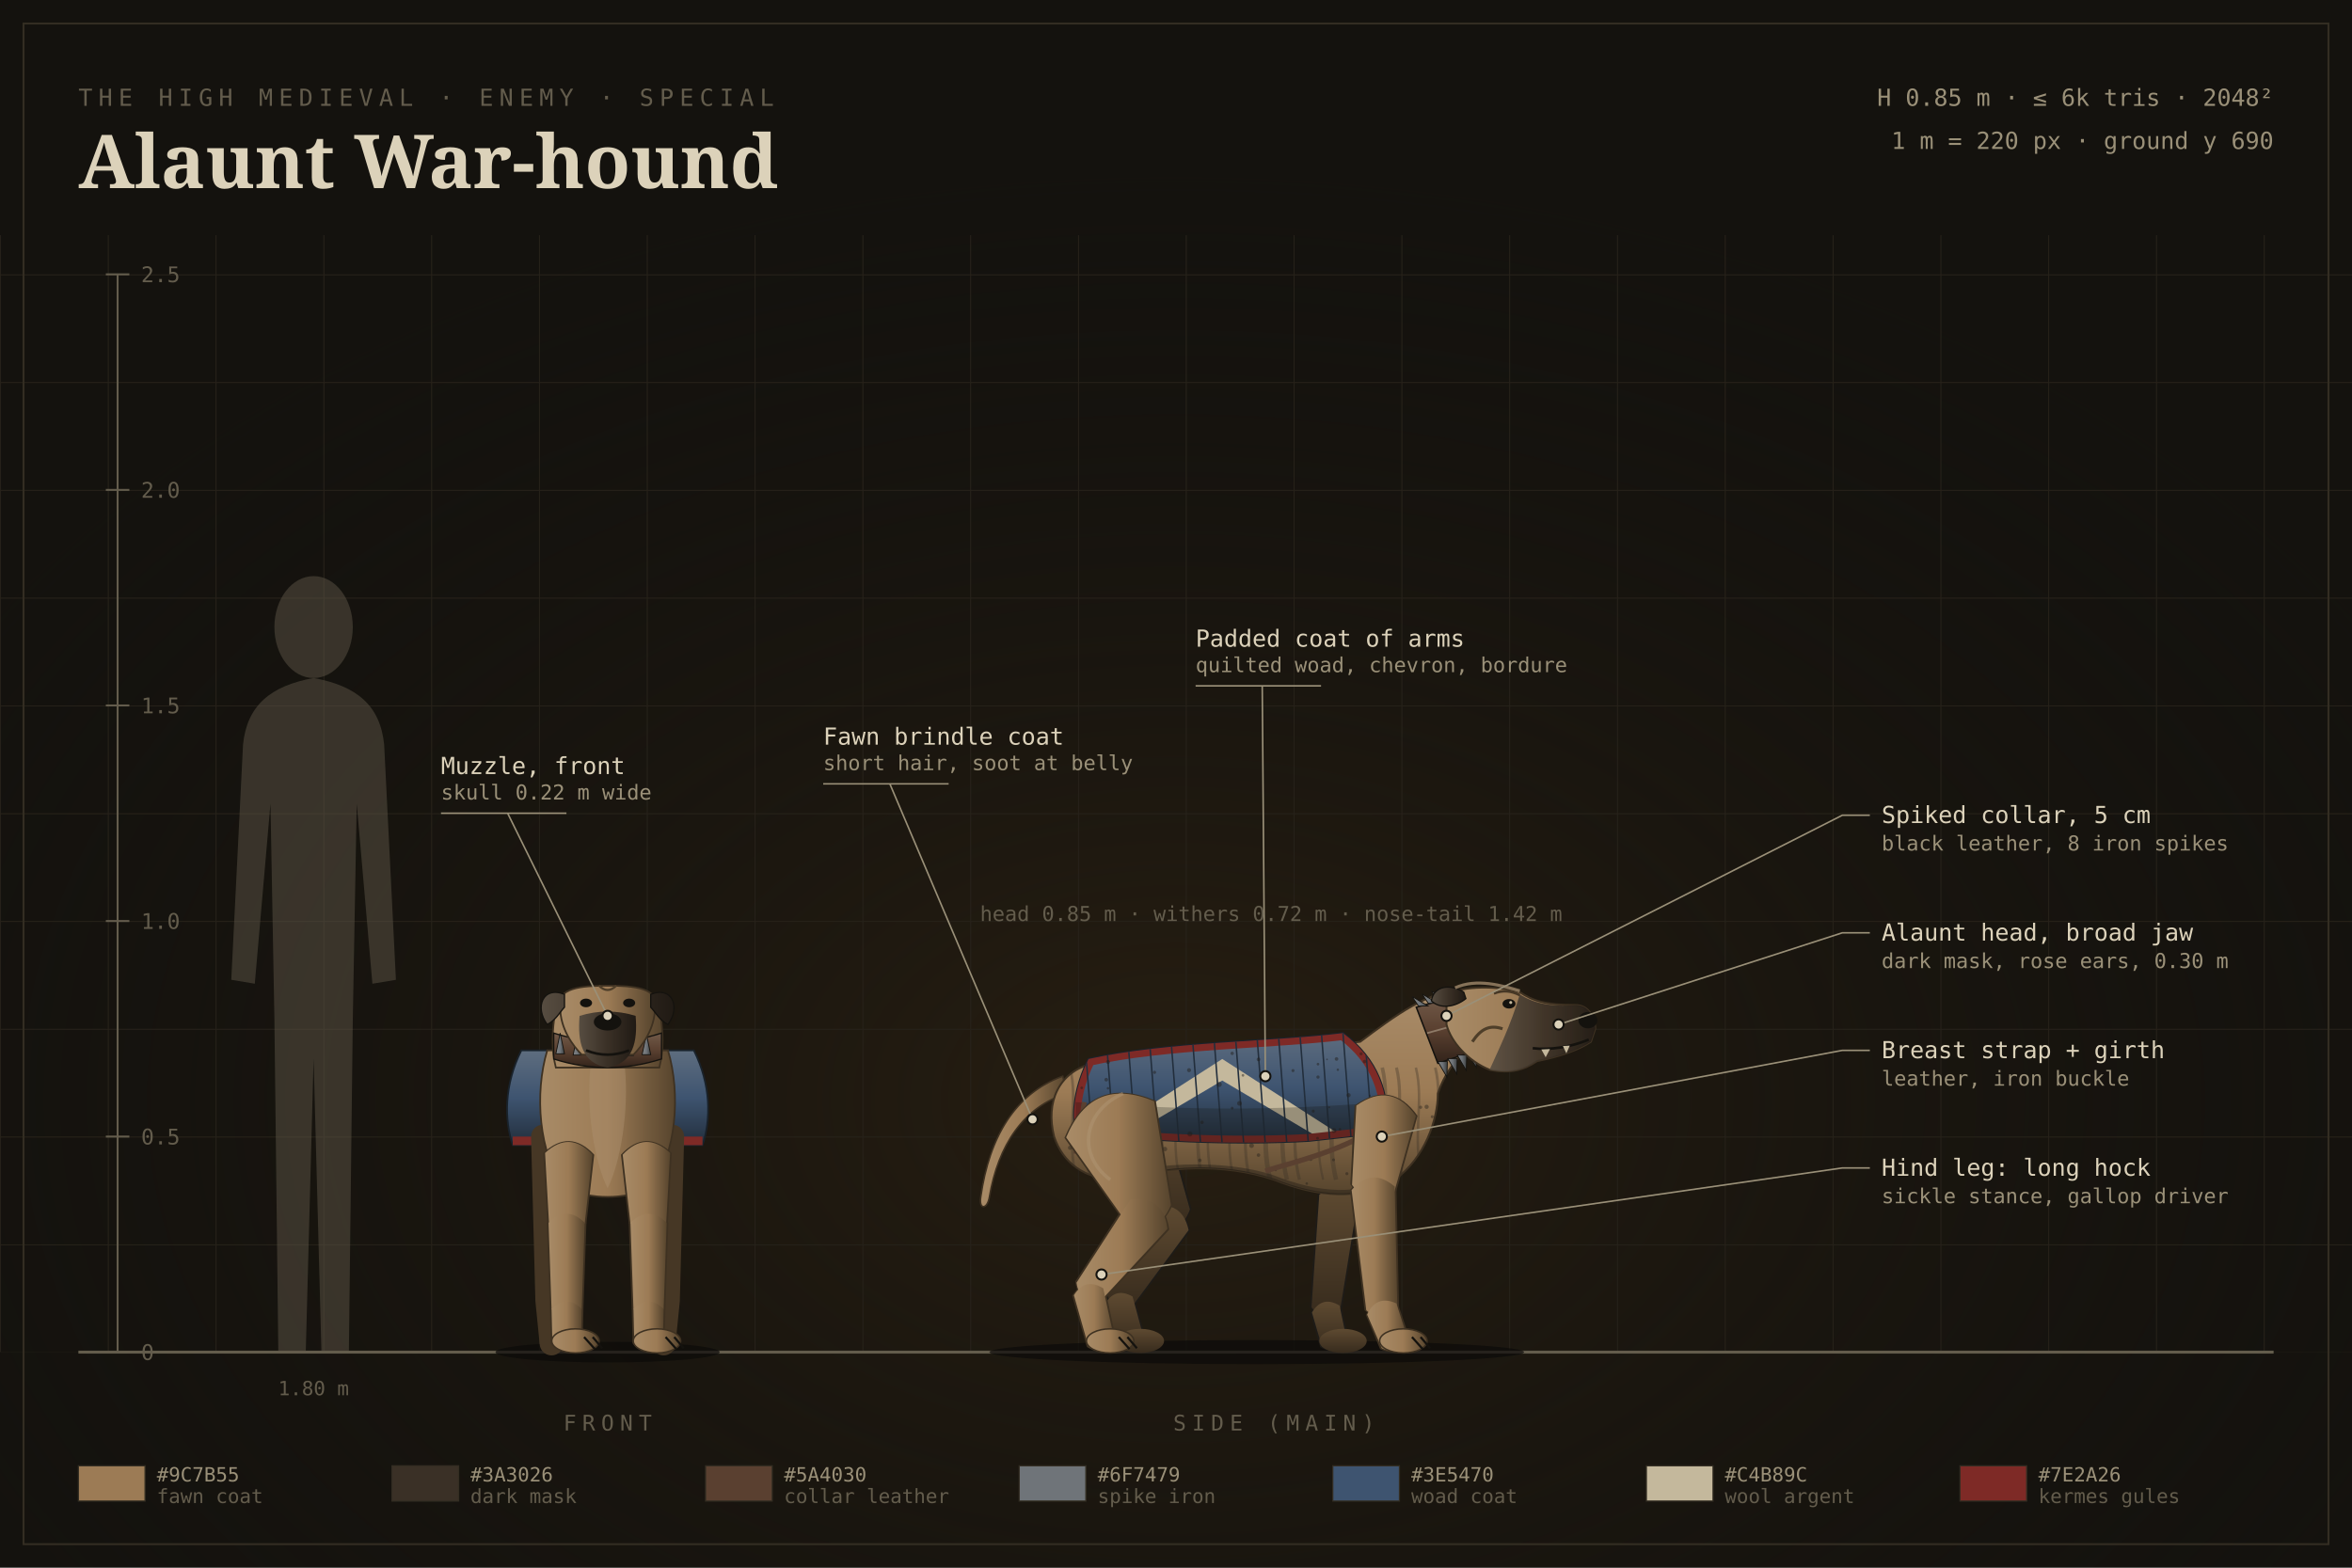
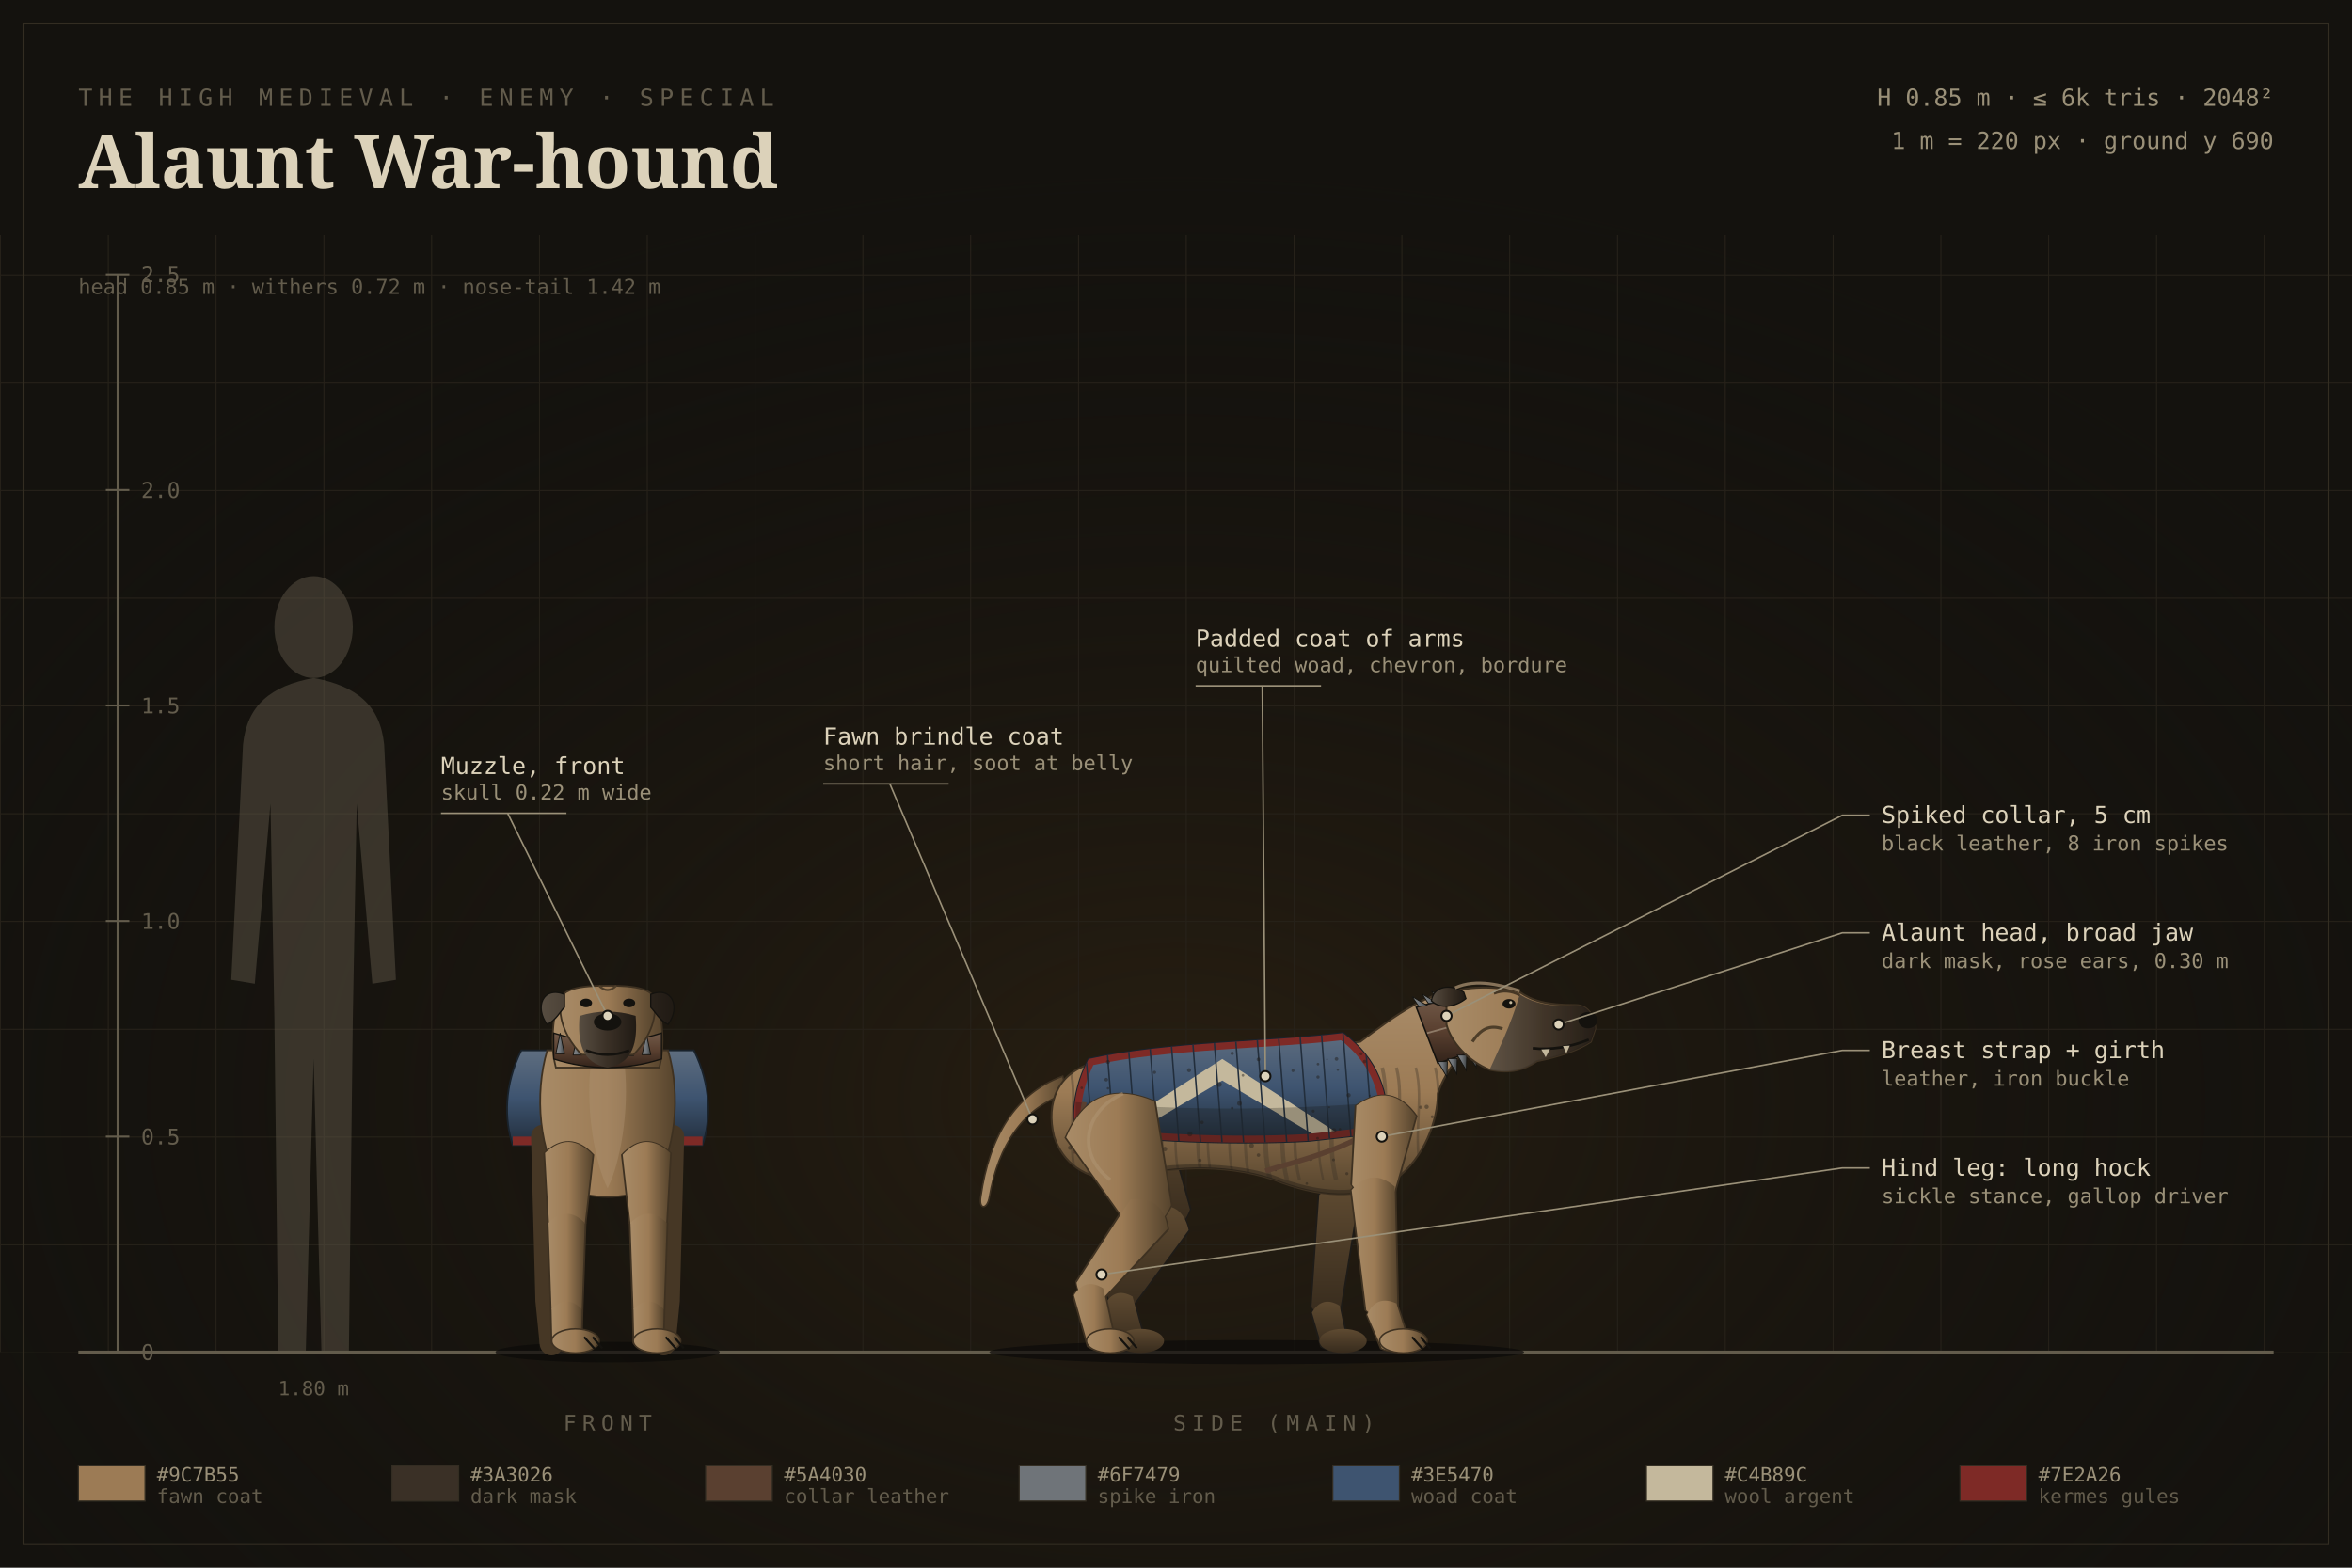
<svg xmlns="http://www.w3.org/2000/svg" viewBox="0 0 1200 800" width="1200" height="800">
  <defs>
    <pattern id="grid" width="55" height="55" patternUnits="userSpaceOnUse" x="0" y="690">
      <path d="M55 0 H0 V55" fill="none" stroke="#262119" stroke-width="1" />
    </pattern>
    <radialGradient id="glow" cx="50%" cy="70%" r="60%">
      <stop offset="0" stop-color="#2A2012" stop-opacity=".9" />
      <stop offset="1" stop-color="#14120E" stop-opacity="0" />
    </radialGradient>
    <linearGradient id="g1" x1="0" y1="0" x2="0" y2="1">
      <stop offset="0" stop-color="#A98C69" />
      <stop offset=".5" stop-color="#9C7B55" />
      <stop offset="1" stop-color="#56442D" />
    </linearGradient>
    <linearGradient id="g2" x1="0" y1="0" x2="1" y2="0">
      <stop offset="0" stop-color="#A88B67" />
      <stop offset=".5" stop-color="#9C7B55" />
      <stop offset="1" stop-color="#56442D" />
    </linearGradient>
    <linearGradient id="g3" x1="0" y1="0" x2="0" y2="1">
      <stop offset="0" stop-color="#5E4A31" />
      <stop offset="1" stop-color="#372B1D" />
    </linearGradient>
    <linearGradient id="g4" x1="0" y1="0" x2="1" y2="0">
      <stop offset="0" stop-color="#574D41" />
      <stop offset=".5" stop-color="#3A3026" />
      <stop offset="1" stop-color="#201A14" />
    </linearGradient>
    <linearGradient id="g5" x1="0" y1="0" x2="0" y2="1">
      <stop offset="0" stop-color="#5E6D7F" />
      <stop offset=".5" stop-color="#3E5470" />
      <stop offset="1" stop-color="#222E3C" />
    </linearGradient>
    <linearGradient id="g6" x1="0" y1="0" x2="0" y2="1">
      <stop offset="0" stop-color="#715A49" />
      <stop offset=".5" stop-color="#5A4030" />
      <stop offset="1" stop-color="#32231A" />
    </linearGradient>
    <linearGradient id="g7" x1="0" y1="0" x2="1" y2="0">
      <stop offset="0" stop-color="#838585" />
      <stop offset=".5" stop-color="#6F7479" />
      <stop offset="1" stop-color="#3D4041" />
    </linearGradient>
    <linearGradient id="g8" x1="0" y1="0" x2="0" y2="1">
      <stop offset="0" stop-color="#3A3026" />
      <stop offset="1" stop-color="#3A3026" />
    </linearGradient>
    <clipPath id="body">
      <path d="M20,-72 C5,-70 -25,-70 -42,-67 C-50,-65 -53,-58 -51,-50 C-49,-44 -44,-40 -36,-40 C-25,-43 -12,-44 0,-40 C10,-36 20,-35 28,-40 C35,-45 38,-54 38,-60 C40,-66 44,-70 47,-72 L44,-84 C36,-84 28,-78 20,-72 Z" />
    </clipPath>
    <clipPath id="coat">
      <path d="M16,-74 C0,-72 -25,-72 -43,-68 C-46,-62 -47,-56 -46,-51 C-30,-49 -10,-48 8,-49 L26,-51 C27,-60 24,-68 16,-74 Z" />
    </clipPath>
  </defs>
  <rect width="1200" height="800" fill="#14120E" />
  <rect width="1200" height="800" fill="url(#glow)" />
  <rect x="0" y="120" width="1200" height="570" fill="url(#grid)" />
  <line x1="40" y1="690" x2="1160" y2="690" stroke="#635C4C" stroke-width="1.5" />
  <rect x="12" y="12" width="1176" height="776" fill="none" stroke="#332D22" stroke-width="1" />
  <text x="40" y="54" font-family="Overpass Mono, monospace" font-size="12" fill="#635C4C" text-anchor="start" letter-spacing="3">THE HIGH MEDIEVAL · ENEMY · SPECIAL</text>
  <text x="40" y="96" font-family="Eczar, Georgia, serif" font-size="38" font-weight="700" fill="#DCD2BA">Alaunt War-hound</text>
  <text x="1160" y="54" font-family="Overpass Mono, monospace" font-size="12" fill="#9A9078" text-anchor="end">H 0.85 m · ≤ 6k tris · 2048²</text>
  <text x="1160" y="76" font-family="Overpass Mono, monospace" font-size="12" fill="#9A9078" text-anchor="end">1 m = 220 px · ground y 690</text>
  <g transform="translate(160,690) scale(1.0) translate(-160,-690)" fill="#635C4C" opacity="0.45">
    <ellipse cx="160" cy="320" rx="20" ry="26" />
    <path d="M160 346 C138 350 126 360 124 380 L118 500 L130 502 L138 410 L140 520 L142 690 L156 690 L160 540 L164 690 L178 690 L180 520 L182 410 L190 502 L202 500 L196 380 C194 360 182 350 160 346 Z" />
  </g>
  <text x="160" y="712" font-family="Overpass Mono, monospace" font-size="10" fill="#635C4C" text-anchor="middle">1.80 m</text>
  <g font-family="Overpass Mono, monospace" font-size="11" fill="#635C4C" stroke="#635C4C">
    <line x1="60" y1="690" x2="60" y2="140.0" stroke-width="1" />
    <line x1="54" y1="690.0" x2="66" y2="690.0" />
    <text x="72" y="694.0" stroke="none">0</text>
    <line x1="54" y1="580.0" x2="66" y2="580.0" />
    <text x="72" y="584.0" stroke="none">0.5</text>
    <line x1="54" y1="470.0" x2="66" y2="470.0" />
    <text x="72" y="474.0" stroke="none">1.0</text>
    <line x1="54" y1="360.0" x2="66" y2="360.0" />
    <text x="72" y="364.0" stroke="none">1.5</text>
    <line x1="54" y1="250.0" x2="66" y2="250.0" />
    <text x="72" y="254.0" stroke="none">2.0</text>
    <line x1="54" y1="140.0" x2="66" y2="140.0" />
    <text x="72" y="144.0" stroke="none">2.5</text>
  </g>
  <text x="650" y="730" font-family="Overpass Mono, monospace" font-size="11" fill="#635C4C" text-anchor="middle" letter-spacing="3">SIDE (MAIN)</text>
  <text x="310" y="730" font-family="Overpass Mono, monospace" font-size="11" fill="#635C4C" text-anchor="middle" letter-spacing="3">FRONT</text>
  <g transform="translate(650,690) scale(2.2)">
    <ellipse cx="-4" cy="0" rx="62" ry="2.8" fill="#0B0A08" opacity=".7" />
    <g fill="#1E1B17">
      <path d="M13.9,-53.9 L10.3,-37.5 Q13.5,-31.3 19.7,-34.5 L26.1,-50.1 Q21.9,-58.1 13.9,-53.9 Z" />
      <path d="M10.1,-36.6 L8.3,-10.4 Q11.6,-6.3 15.7,-9.6 L19.9,-35.4 Q15.6,-40.9 10.1,-36.6 Z" />
      <path d="M8.4,-9.1 L10.7,-1.2 Q14.8,1.3 17.3,-2.8 L15.6,-10.9 Q11.1,-13.6 8.4,-9.1 Z" />
    </g>
    <g fill="url(#g3)">
      <path d="M14.3,-53.8 L10.7,-37.3 Q13.7,-31.7 19.3,-34.7 L25.7,-50.2 Q21.8,-57.7 14.3,-53.8 Z" />
      <path d="M10.5,-36.5 L8.7,-10.4 Q11.6,-6.7 15.3,-9.6 L19.5,-35.5 Q15.5,-40.5 10.5,-36.5 Z" />
      <path d="M8.8,-9.2 L11.1,-1.3 Q14.7,0.9 16.9,-2.7 L15.2,-10.8 Q11.2,-13.2 8.8,-9.2 Z" />
    </g>
    <ellipse cx="16" cy="-2.6" rx="5.5" ry="2.8" fill="url(#g3)" />
    <g fill="#1E1B17">
      <path d="M-42.5,-48.0 L-28.9,-28.7 Q-21.7,-26.1 -19.1,-33.3 L-25.5,-56.0 Q-38.0,-60.5 -42.5,-48.0 Z" />
      <path d="M-28.6,-33.9 L-39.1,-14.0 Q-38.0,-8.9 -32.9,-10.0 L-19.4,-28.1 Q-21.1,-35.6 -28.6,-33.9 Z" />
      <path d="M-39.5,-10.9 L-36.3,-1.0 Q-32.0,1.3 -29.7,-3.0 L-32.5,-13.1 Q-37.1,-15.5 -39.5,-10.9 Z" />
    </g>
    <g fill="url(#g3)">
      <path d="M-42.1,-48.1 L-28.5,-28.9 Q-21.9,-26.5 -19.5,-33.1 L-25.9,-55.9 Q-37.9,-60.1 -42.1,-48.1 Z" />
      <path d="M-28.2,-33.7 L-38.8,-13.8 Q-37.8,-9.2 -33.2,-10.2 L-19.8,-28.3 Q-21.3,-35.2 -28.2,-33.7 Z" />
      <path d="M-39.2,-11.1 L-35.9,-1.1 Q-32.1,0.9 -30.1,-2.9 L-32.8,-12.9 Q-36.9,-15.2 -39.2,-11.1 Z" />
    </g>
    <ellipse cx="-31" cy="-2.6" rx="5.5" ry="2.8" fill="url(#g3)" />
    <path d="M-49,-64 C-60,-60 -66,-50 -68,-36 C-68.5,-33 -66.5,-33 -66,-36 C-64,-48 -58,-57 -48,-60 Z" fill="url(#g2)" stroke="#3E3121" stroke-width=".35" />
    <path d="M20,-72 C5,-70 -25,-70 -42,-67 C-50,-65 -53,-58 -51,-50 C-49,-44 -44,-40 -36,-40 C-25,-43 -12,-44 0,-40 C10,-36 20,-35 28,-40 C35,-45 38,-54 38,-60 C40,-66 44,-70 47,-72 L44,-84 C36,-84 28,-78 20,-72 Z" fill="url(#g1)" stroke="#3E3121" stroke-width=".45" />
    <g clip-path="url(#body)">
      <path d="M-47.3,-66 C-45.3,-58 -48.3,-50 -45.8,-40" fill="none" stroke="#3A3026" stroke-width="0.62" opacity=".35" />
      <path d="M-43.9,-66 C-41.9,-58 -44.9,-50 -42.4,-40" fill="none" stroke="#3A3026" stroke-width="1.02" opacity=".35" />
      <path d="M-38.6,-66 C-36.6,-58 -39.6,-50 -37.1,-40" fill="none" stroke="#3A3026" stroke-width="0.78" opacity=".35" />
      <path d="M-34.2,-66 C-32.2,-58 -35.2,-50 -32.7,-40" fill="none" stroke="#3A3026" stroke-width="0.68" opacity=".35" />
      <path d="M-30.5,-66 C-28.5,-58 -31.5,-50 -29.0,-40" fill="none" stroke="#3A3026" stroke-width="0.82" opacity=".35" />
      <path d="M-26.6,-66 C-24.6,-58 -27.6,-50 -25.1,-40" fill="none" stroke="#3A3026" stroke-width="1.01" opacity=".35" />
      <path d="M-23.3,-66 C-21.3,-58 -24.3,-50 -21.8,-40" fill="none" stroke="#3A3026" stroke-width="0.55" opacity=".35" />
      <path d="M-18.1,-66 C-16.1,-58 -19.1,-50 -16.6,-40" fill="none" stroke="#3A3026" stroke-width="0.79" opacity=".35" />
      <path d="M-15.8,-66 C-13.8,-58 -16.8,-50 -14.3,-40" fill="none" stroke="#3A3026" stroke-width="0.58" opacity=".35" />
      <path d="M-10.8,-66 C-8.8,-58 -11.8,-50 -9.3,-40" fill="none" stroke="#3A3026" stroke-width="0.58" opacity=".35" />
      <path d="M-7.1,-66 C-5.1,-58 -8.1,-50 -5.6,-40" fill="none" stroke="#3A3026" stroke-width="0.68" opacity=".35" />
      <path d="M-2.4,-66 C-0.4,-58 -3.4,-50 -0.9,-40" fill="none" stroke="#3A3026" stroke-width="1.09" opacity=".35" />
      <path d="M1.5,-66 C3.5,-58 0.5,-50 3.0,-40" fill="none" stroke="#3A3026" stroke-width="1.00" opacity=".35" />
      <path d="M4.4,-66 C6.4,-58 3.4,-50 5.9,-40" fill="none" stroke="#3A3026" stroke-width="0.73" opacity=".35" />
      <path d="M9.9,-66 C11.9,-58 8.9,-50 11.4,-40" fill="none" stroke="#3A3026" stroke-width="0.52" opacity=".35" />
      <path d="M12.9,-66 C14.9,-58 11.9,-50 14.4,-40" fill="none" stroke="#3A3026" stroke-width="1.02" opacity=".35" />
      <path d="M17.9,-66 C19.9,-58 16.9,-50 19.4,-40" fill="none" stroke="#3A3026" stroke-width="0.60" opacity=".35" />
      <path d="M20.1,-66 C22.1,-58 19.1,-50 21.6,-40" fill="none" stroke="#3A3026" stroke-width="0.64" opacity=".35" />
      <path d="M25.1,-66 C27.1,-58 24.1,-50 26.6,-40" fill="none" stroke="#3A3026" stroke-width="0.84" opacity=".35" />
      <path d="M28.4,-66 C30.4,-58 27.4,-50 29.9,-40" fill="none" stroke="#3A3026" stroke-width="0.71" opacity=".35" />
      <path d="M32.9,-66 C34.9,-58 31.9,-50 34.4,-40" fill="none" stroke="#3A3026" stroke-width="0.58" opacity=".35" />
      <path d="M37.4,-66 C39.4,-58 36.4,-50 38.9,-40" fill="none" stroke="#3A3026" stroke-width="0.64" opacity=".35" />
      <path d="M-40,-40 C-30,-44 -12,-45 0,-41 C10,-37 20,-36 28,-41 L30,-30 L-40,-30 Z" fill="#14120E" opacity=".35" />
      <path d="M22,-60 C26,-52 26,-45 22,-40" fill="none" stroke="#4E3E29" stroke-width="1.2" opacity=".6" />
      <path d="M-30,-60 C-40,-58 -44,-50 -40,-42" fill="none" stroke="#4E3E29" stroke-width="1.4" opacity=".6" />
      <g fill="#1E1B17" opacity="0.4">
        <circle cx="7.6" cy="-39.1" r="0.30" />
        <circle cx="-45.1" cy="-52.9" r="0.32" />
        <circle cx="-5.2" cy="-47.9" r="0.55" />
        <circle cx="-42.9" cy="-48.8" r="0.25" />
        <circle cx="-35.9" cy="-55.9" r="0.50" />
        <circle cx="-32.0" cy="-40.0" r="0.39" />
        <circle cx="-29.8" cy="-47.0" r="0.56" />
        <circle cx="-3.6" cy="-45.7" r="0.41" />
        <circle cx="31.8" cy="-42.6" r="0.59" />
        <circle cx="36.7" cy="-54.6" r="0.35" />
        <circle cx="-18.4" cy="-53.0" r="0.55" />
        <circle cx="-25.3" cy="-47.1" r="0.53" />
        <circle cx="-2.7" cy="-54.4" r="0.25" />
        <circle cx="5.3" cy="-44.5" r="0.38" />
        <circle cx="-45.0" cy="-56.0" r="0.36" />
        <circle cx="8.5" cy="-44.8" r="0.46" />
        <circle cx="-26.2" cy="-44.8" r="0.55" />
        <circle cx="-26.8" cy="-50.0" r="0.37" />
        <circle cx="-30.0" cy="-47.6" r="0.27" />
        <circle cx="23.8" cy="-43.2" r="0.36" />
        <circle cx="-32.9" cy="-50.3" r="0.37" />
        <circle cx="34.0" cy="-56.8" r="0.38" />
        <circle cx="-17.2" cy="-44.5" r="0.41" />
        <circle cx="37.6" cy="-53.3" r="0.60" />
        <circle cx="22.1" cy="-55.1" r="0.22" />
        <circle cx="12.8" cy="-58.3" r="0.32" />
        <circle cx="36.0" cy="-41.6" r="0.55" />
        <circle cx="-49.1" cy="-39.7" r="0.23" />
        <circle cx="7.2" cy="-56.3" r="0.34" />
        <circle cx="-38.4" cy="-59.6" r="0.58" />
        <circle cx="-34.2" cy="-41.2" r="0.25" />
        <circle cx="27.0" cy="-50.3" r="0.41" />
        <circle cx="-41.3" cy="-52.5" r="0.37" />
        <circle cx="-39.1" cy="-55.3" r="0.33" />
        <circle cx="0.4" cy="-42.2" r="0.26" />
        <circle cx="27.7" cy="-40.5" r="0.26" />
        <circle cx="35.4" cy="-56.9" r="0.49" />
        <circle cx="-38.9" cy="-57.0" r="0.21" />
        <circle cx="-46.4" cy="-52.7" r="0.38" />
        <circle cx="-17.9" cy="-39.5" r="0.44" />
        <circle cx="-22.4" cy="-40.0" r="0.46" />
        <circle cx="13.8" cy="-44.6" r="0.34" />
        <circle cx="18.3" cy="-51.1" r="0.30" />
        <circle cx="35.0" cy="-47.4" r="0.30" />
        <circle cx="30.7" cy="-52.7" r="0.23" />
        <circle cx="-47.3" cy="-47.4" r="0.49" />
        <circle cx="-45.9" cy="-40.9" r="0.40" />
        <circle cx="-35.8" cy="-39.8" r="0.43" />
        <circle cx="16.9" cy="-41.4" r="0.36" />
        <circle cx="39.0" cy="-55.3" r="0.37" />
      </g>
    </g>
    <path d="M16,-74 C0,-72 -25,-72 -43,-68 C-46,-62 -47,-56 -46,-51 C-30,-49 -10,-48 8,-49 L26,-51 C27,-60 24,-68 16,-74 Z" fill="url(#g5)" stroke="#19222B" stroke-width=".45" />
    <g clip-path="url(#coat)">
      <path d="M-40,-50 L-12,-68 L16,-50 L10,-50 L-12,-63 L-34,-50 Z" fill="#C4B89C" />
      <path d="M16,-74 C0,-72 -25,-72 -43,-68 C-46,-62 -47,-56 -46,-51 C-30,-49 -10,-48 8,-49 L26,-51 C27,-60 24,-68 16,-74 Z" fill="none" stroke="#7E2A26" stroke-width="3.2" />
      <path d="M-44,-74 L-42,-48" stroke="#222E3C" stroke-width=".35" />
      <path d="M-39,-74 L-37,-48" stroke="#222E3C" stroke-width=".35" />
      <path d="M-34,-74 L-32,-48" stroke="#222E3C" stroke-width=".35" />
      <path d="M-29,-74 L-27,-48" stroke="#222E3C" stroke-width=".35" />
      <path d="M-24,-74 L-22,-48" stroke="#222E3C" stroke-width=".35" />
      <path d="M-19,-74 L-17,-48" stroke="#222E3C" stroke-width=".35" />
      <path d="M-14,-74 L-12,-48" stroke="#222E3C" stroke-width=".35" />
      <path d="M-9,-74 L-7,-48" stroke="#222E3C" stroke-width=".35" />
      <path d="M-4,-74 L-2,-48" stroke="#222E3C" stroke-width=".35" />
      <path d="M1,-74 L3,-48" stroke="#222E3C" stroke-width=".35" />
      <path d="M6,-74 L8,-48" stroke="#222E3C" stroke-width=".35" />
      <path d="M11,-74 L13,-48" stroke="#222E3C" stroke-width=".35" />
      <path d="M16,-74 L18,-48" stroke="#222E3C" stroke-width=".35" />
      <path d="M21,-74 L23,-48" stroke="#222E3C" stroke-width=".35" />
      <path d="M-46,-58 C-20,-56 0,-56 26,-58 L26,-48 L-46,-48 Z" fill="#14120E" opacity=".25" />
      <g fill="#1E1B17" opacity="0.45">
        <circle cx="17.3" cy="-59.6" r="0.49" />
        <circle cx="-12.7" cy="-62.1" r="0.60" />
        <circle cx="22.1" cy="-54.3" r="0.46" />
        <circle cx="14.8" cy="-65.5" r="0.28" />
        <circle cx="-27.7" cy="-64.9" r="0.37" />
        <circle cx="14.5" cy="-68.0" r="0.42" />
        <circle cx="10.1" cy="-49.6" r="0.33" />
        <circle cx="21.0" cy="-67.4" r="0.41" />
        <circle cx="-44.6" cy="-61.3" r="0.31" />
        <circle cx="10.2" cy="-66.8" r="0.31" />
        <circle cx="-7.2" cy="-64.2" r="0.31" />
        <circle cx="12.3" cy="-67.9" r="0.20" />
        <circle cx="-19.5" cy="-50.6" r="0.58" />
        <circle cx="-16.7" cy="-53.3" r="0.41" />
        <circle cx="-36.0" cy="-58.0" r="0.21" />
        <circle cx="10.2" cy="-63.8" r="0.38" />
        <circle cx="-8.0" cy="-57.7" r="0.56" />
        <circle cx="13.9" cy="-51.4" r="0.57" />
        <circle cx="22.2" cy="-59.5" r="0.21" />
        <circle cx="20.5" cy="-52.6" r="0.49" />
        <circle cx="-31.4" cy="-53.9" r="0.55" />
        <circle cx="4.4" cy="-65.3" r="0.36" />
        <circle cx="23.0" cy="-56.4" r="0.59" />
        <circle cx="-8.7" cy="-48.0" r="0.50" />
        <circle cx="-9.7" cy="-56.6" r="0.32" />
        <circle cx="-36.7" cy="-54.5" r="0.34" />
        <circle cx="-36.6" cy="-49.3" r="0.52" />
        <circle cx="-3.6" cy="-67.9" r="0.43" />
        <circle cx="-9.7" cy="-69.3" r="0.40" />
        <circle cx="15.3" cy="-51.7" r="0.30" />
        <circle cx="9.1" cy="-55.9" r="0.35" />
        <circle cx="-29.4" cy="-53.8" r="0.36" />
        <circle cx="-40.7" cy="-57.1" r="0.34" />
        <circle cx="-38.5" cy="-61.2" r="0.29" />
        <circle cx="-33.1" cy="-50.5" r="0.48" />
        <circle cx="12.8" cy="-56.8" r="0.22" />
        <circle cx="-19.7" cy="-65.4" r="0.47" />
        <circle cx="-38.9" cy="-63.2" r="0.43" />
        <circle cx="20.2" cy="-69.2" r="0.37" />
        <circle cx="-38.5" cy="-67.3" r="0.47" />
      </g>
    </g>
    <path d="M26,-58 C27,-50 26,-48 24,-45 M-44,-58 L-46,-46" stroke="#5A4030" stroke-width="1.1" fill="none" />
    <path d="M24,-52 C14,-46 4,-44 -2,-42" stroke="#5A4030" stroke-width="1.2" fill="none" />
    <g fill="#3E3121">
      <path d="M18.7,-57.2 L17.7,-38.9 Q22.1,-32.7 28.3,-37.1 L33.3,-54.8 Q27.2,-63.3 18.7,-57.2 Z" />
      <path d="M17.6,-37.6 L21.0,-9.7 Q25.3,-6.0 29.0,-10.3 L28.4,-38.4 Q22.6,-43.4 17.6,-37.6 Z" />
      <path d="M21.3,-8.6 L24.6,-0.7 Q29.3,1.4 31.4,-3.3 L28.7,-11.4 Q23.6,-13.7 21.3,-8.6 Z" />
    </g>
    <g fill="url(#g2)">
      <path d="M19.1,-57.2 L18.1,-38.8 Q22.2,-33.1 27.9,-37.2 L32.9,-54.8 Q27.2,-62.9 19.1,-57.2 Z" />
      <path d="M18.0,-37.6 L21.4,-9.7 Q25.3,-6.4 28.6,-10.3 L28.0,-38.4 Q22.6,-43.0 18.0,-37.6 Z" />
      <path d="M21.6,-8.7 L25.0,-0.9 Q29.1,1.0 31.0,-3.1 L28.4,-11.3 Q23.7,-13.4 21.6,-8.7 Z" />
    </g>
    <ellipse cx="30" cy="-2.6" rx="5.5" ry="2.8" fill="url(#g2)" stroke="#3E3121" stroke-width=".35" />
    <path d="M32,-3.5 l2.5,2.8 M34,-3.5 l2.2,2.6" stroke="#14120E" stroke-width=".5" />
    <g fill="#3E3121">
      <path d="M-48.6,-49.7 L-34.5,-29.8 Q-26.8,-26.5 -23.5,-34.2 L-27.4,-58.3 Q-42.3,-64.6 -48.6,-49.7 Z" />
      <path d="M-33.7,-35.6 L-46.1,-16.4 Q-45.4,-10.9 -39.9,-11.6 L-24.3,-28.4 Q-25.4,-36.7 -33.7,-35.6 Z" />
      <path d="M-46.8,-13.1 L-43.4,-1.2 Q-39.2,1.4 -36.6,-2.8 L-39.2,-14.9 Q-43.9,-17.8 -46.8,-13.1 Z" />
    </g>
    <g fill="url(#g2)">
      <path d="M-48.2,-49.8 L-34.1,-29.9 Q-26.9,-26.9 -23.9,-34.1 L-27.8,-58.2 Q-42.2,-64.2 -48.2,-49.8 Z" />
      <path d="M-33.3,-35.4 L-45.8,-16.1 Q-45.1,-11.2 -40.2,-11.9 L-24.7,-28.6 Q-25.6,-36.3 -33.3,-35.4 Z" />
      <path d="M-46.4,-13.2 L-43.0,-1.2 Q-39.2,1.0 -37.0,-2.8 L-39.6,-14.8 Q-43.8,-17.4 -46.4,-13.2 Z" />
    </g>
    <ellipse cx="-38" cy="-2.6" rx="5.5" ry="2.8" fill="url(#g2)" stroke="#3E3121" stroke-width=".35" />
    <path d="M-36,-3.5 l2.5,2.8 M-34,-3.5 l2.2,2.6" stroke="#14120E" stroke-width=".5" />
    <path d="M-35,-60 C-44,-56 -46,-46 -38,-40" fill="none" stroke="#AF9573" stroke-width=".8" opacity=".5" />
    <path d="M33,-80 L42,-82.5 L47,-70 L38,-67 Z" fill="url(#g6)" stroke="#14120E" stroke-width=".35" />
    <path d="M33.5,-80.3 L32.0,-82.5 L35.7,-80.3 Z" fill="url(#g7)" stroke="#14120E" stroke-width=".2" />
    <path d="M35.8,-80.9 L34.3,-83.1 L38.0,-80.9 Z" fill="url(#g7)" stroke="#14120E" stroke-width=".2" />
    <path d="M38.0,-81.6 L36.5,-83.8 L40.2,-81.6 Z" fill="url(#g7)" stroke="#14120E" stroke-width=".2" />
    <path d="M40.3,-82.2 L38.8,-84.4 L42.5,-82.2 Z" fill="url(#g7)" stroke="#14120E" stroke-width=".2" />
    <path d="M38.0,-67.4 L40.1,-63.8 L40.2,-67.4 Z" fill="url(#g7)" stroke="#14120E" stroke-width=".2" />
    <path d="M40.3,-68.1 L42.4,-64.5 L42.5,-68.1 Z" fill="url(#g7)" stroke="#14120E" stroke-width=".2" />
    <path d="M42.5,-68.9 L44.6,-65.3 L44.7,-68.9 Z" fill="url(#g7)" stroke="#14120E" stroke-width=".2" />
    <path d="M44.8,-69.6 L46.9,-66.0 L47.0,-69.6 Z" fill="url(#g7)" stroke="#14120E" stroke-width=".2" />
    <path d="M35.5,-74 L44.5,-76.5" stroke="#8E7A67" stroke-width=".4" />
    <circle cx="45.5" cy="-73" r="1.6" fill="none" stroke="#6F7479" stroke-width=".7" />
    <path d="M40,-83 C44,-85 52,-85 57,-83.5 C60,-81.5 63,-80.5 70,-80.5 C73,-80.5 74.5,-77.5 74.5,-75 L73.5,-72 C70.5,-70 66,-68.5 61,-67.5 C58,-65.5 55,-64.5 50,-65.5 C45,-67.5 41,-72 40,-76 Z" fill="url(#g2)" stroke="#3E3121" stroke-width=".45" />
    <path d="M57,-83 C60,-81 64,-80 70,-80.5 C73,-80.5 74.5,-77.5 74.5,-75 L73.5,-72 C70.5,-70 66,-68.5 61,-67.5 C58,-65.5 55,-64.5 50,-65.5 C52,-70 55,-76 57,-83 Z" fill="url(#g4)" opacity=".9" />
    <ellipse cx="72.8" cy="-77" rx="2.2" ry="1.9" fill="#14120E" />
    <path d="M73,-72.5 C69,-70.8 64,-70 60,-70.5" fill="none" stroke="#14120E" stroke-width=".6" />
    <path d="M62,-70.2 L63,-68.4 L64,-70.3 M67,-71 L67.8,-69.3 L68.6,-71.1" fill="#C4B89C" stroke="none" />
    <ellipse cx="54.5" cy="-80.8" rx="1.5" ry="1.1" fill="#14120E" />
    <circle cx="54.9" cy="-81.1" r=".35" fill="#C4B89C" />
    <path d="M51,-83.2 Q54,-84.4 57,-82.8" fill="none" stroke="#463725" stroke-width=".6" />
    <path d="M44,-83.5 C41,-85.5 37,-85 36.5,-81.5 C38.5,-79.5 42,-80 44.5,-82 Z" fill="url(#g4)" stroke="#14120E" stroke-width=".3" />
    <path d="M46,-72 C48,-75 50,-76 53,-75" fill="none" stroke="#4E3E29" stroke-width=".7" />
    <path d="M42,-84.5 C47,-86.8 53,-85 57,-83.8" fill="none" stroke="#B29978" stroke-width=".7" opacity=".7" />
  </g>
  <g transform="translate(310,690) scale(2.2)">
    <ellipse cx="0" cy="0" rx="26" ry="2.4" fill="#0B0A08" opacity=".7" />
    <path d="M-20,-70 C-24,-62 -24,-54 -22,-48 L22,-48 C24,-54 24,-62 20,-70 Z" fill="url(#g5)" stroke="#19222B" stroke-width=".4" />
    <path d="M-22,-50 L22,-50 L22,-48 L-22,-48 Z" fill="#7E2A26" />
    <path d="M-15,-50 L-14,-12 L-13,-2 M15,-50 L14,-12 L13,-2" stroke="#463725" stroke-width="5.5" stroke-linecap="round" fill="none" />
    <path d="M-14,-70 C-17,-60 -16,-46 -10,-38 Q0,-34 10,-38 C16,-46 17,-60 14,-70 Z" fill="url(#g2)" stroke="#3E3121" stroke-width=".4" />
    <path d="M-4,-66 C-5,-56 -3,-44 0,-38 C3,-44 5,-56 4,-66 Z" fill="#AC916E" opacity=".45" />
    <g fill="#3E3121">
      <path d="M-14.9,-46.2 L-14.0,-30.1 Q-9.6,-25.4 -4.9,-29.9 L-3.1,-45.8 Q-8.8,-51.9 -14.9,-46.2 Z" />
      <path d="M-14.1,-30.0 L-13.4,-10.0 Q-9.5,-6.1 -5.6,-10.0 L-4.9,-30.0 Q-9.5,-34.6 -14.1,-30.0 Z" />
      <path d="M-13.4,-10.0 L-13.2,-2.0 Q-9.5,1.7 -5.8,-2.0 L-5.6,-10.0 Q-9.5,-13.9 -13.4,-10.0 Z" />
    </g>
    <g fill="url(#g2)">
      <path d="M-14.5,-46.2 L-13.6,-30.1 Q-9.6,-25.8 -5.3,-29.9 L-3.5,-45.8 Q-8.8,-51.5 -14.5,-46.2 Z" />
      <path d="M-13.7,-30.0 L-13.0,-10.0 Q-9.5,-6.5 -6.0,-10.0 L-5.3,-30.0 Q-9.5,-34.2 -13.7,-30.0 Z" />
      <path d="M-13.0,-10.0 L-12.8,-2.0 Q-9.5,1.3 -6.2,-2.0 L-6.0,-10.0 Q-9.5,-13.5 -13.0,-10.0 Z" />
    </g>
    <ellipse cx="-7.45" cy="-2.6" rx="5.5" ry="2.8" fill="url(#g2)" stroke="#3E3121" stroke-width=".35" />
    <path d="M-5.45,-3.5 l2.5,2.8 M-3.45,-3.5 l2.2,2.6" stroke="#14120E" stroke-width=".5" />
    <g fill="#3E3121">
      <path d="M3.1,-45.8 L4.9,-29.9 Q9.6,-25.4 14.0,-30.1 L14.9,-46.2 Q8.8,-51.9 3.1,-45.8 Z" />
      <path d="M4.9,-30.0 L5.6,-10.0 Q9.5,-6.1 13.4,-10.0 L14.1,-30.0 Q9.5,-34.6 4.9,-30.0 Z" />
      <path d="M5.6,-10.0 L5.8,-2.0 Q9.5,1.7 13.2,-2.0 L13.4,-10.0 Q9.5,-13.9 5.6,-10.0 Z" />
    </g>
    <g fill="url(#g2)">
      <path d="M3.5,-45.8 L5.3,-29.9 Q9.6,-25.8 13.6,-30.1 L14.5,-46.2 Q8.8,-51.5 3.5,-45.8 Z" />
      <path d="M5.3,-30.0 L6.0,-10.0 Q9.5,-6.5 13.0,-10.0 L13.7,-30.0 Q9.5,-34.2 5.3,-30.0 Z" />
      <path d="M6.0,-10.0 L6.2,-2.0 Q9.5,1.3 12.8,-2.0 L13.0,-10.0 Q9.5,-13.5 6.0,-10.0 Z" />
    </g>
    <ellipse cx="11.45" cy="-2.6" rx="5.5" ry="2.8" fill="url(#g2)" stroke="#3E3121" stroke-width=".35" />
    <path d="M13.45,-3.5 l2.5,2.8 M15.45,-3.5 l2.2,2.6" stroke="#14120E" stroke-width=".5" />
    <path d="M-12,-80 C-13,-74 -13,-70 -12,-66 L12,-66 C13,-70 13,-74 12,-80 Z" fill="url(#g2)" stroke="#3E3121" stroke-width=".4" />
    <path d="M-12.5,-74 Q0,-70 12.5,-74 L12.5,-68 Q0,-64 -12.5,-68 Z" fill="url(#g6)" stroke="#14120E" stroke-width=".3" />
    <path d="M-12,-69.2 L-11,-74.0 L-10,-69.2 Z" fill="url(#g7)" stroke="#14120E" stroke-width=".2" />
    <path d="M-8,-68.9 L-7,-73.7 L-6,-68.9 Z" fill="url(#g7)" stroke="#14120E" stroke-width=".2" />
    <path d="M-4,-68.7 L-3,-73.5 L-2,-68.7 Z" fill="url(#g7)" stroke="#14120E" stroke-width=".2" />
    <path d="M0,-68.6 L1,-73.4 L2,-68.6 Z" fill="url(#g7)" stroke="#14120E" stroke-width=".2" />
    <path d="M4,-68.8 L5,-73.6 L6,-68.8 Z" fill="url(#g7)" stroke="#14120E" stroke-width=".2" />
    <path d="M8,-69.0 L9,-73.8 L10,-69.0 Z" fill="url(#g7)" stroke="#14120E" stroke-width=".2" />
    <path d="M-11,-80 C-12,-84.5 -6,-85 0,-85 C6,-85 12,-84.5 11,-80 C11,-75 8,-71 6,-69 L-6,-69 C-8,-71 -11,-75 -11,-80 Z" fill="url(#g2)" stroke="#3E3121" stroke-width=".4" />
    <path d="M-10,-83 C-15,-85 -17,-80 -14,-76 C-12,-77 -11,-79 -10,-80 Z M10,-83 C15,-85 17,-80 14,-76 C12,-77 11,-79 10,-80 Z" fill="url(#g4)" stroke="#14120E" stroke-width=".3" />
    <path d="M-6.5,-78 C-7,-72 -6,-67 0,-66 C6,-67 7,-72 6.5,-78 Q0,-80 -6.5,-78 Z" fill="url(#g4)" />
    <ellipse cx="0" cy="-76.6" rx="3.2" ry="2" fill="#14120E" />
    <path d="M-5,-70 Q0,-68 5,-70" fill="none" stroke="#14120E" stroke-width=".6" />
    <ellipse cx="-5" cy="-81" rx="1.4" ry="1" fill="#14120E" />
    <ellipse cx="5" cy="-81" rx="1.4" ry="1" fill="#14120E" />
    <path d="M-2,-85 Q0,-83 2,-85" fill="none" stroke="#4E3E29" stroke-width=".5" />
  </g>
  <path d="M738.0,518.4 L940,416 L954,416" fill="none" stroke="#9A9078" stroke-width=".8" />
  <circle cx="738.0" cy="518.4" r="2.6" fill="#DCD2BA" stroke="#14120E" stroke-width="1" />
  <text x="960" y="420" font-family="Overpass Mono, monospace" font-size="12" fill="#DCD2BA" text-anchor="start">Spiked collar, 5 cm</text>
  <text x="960" y="434" font-family="Overpass Mono, monospace" font-size="10.5" fill="#9A9078" text-anchor="start">black leather, 8 iron spikes</text>
  <path d="M795.2,522.8 L940,476 L954,476" fill="none" stroke="#9A9078" stroke-width=".8" />
  <circle cx="795.2" cy="522.8" r="2.6" fill="#DCD2BA" stroke="#14120E" stroke-width="1" />
  <text x="960" y="480" font-family="Overpass Mono, monospace" font-size="12" fill="#DCD2BA" text-anchor="start">Alaunt head, broad jaw</text>
  <text x="960" y="494" font-family="Overpass Mono, monospace" font-size="10.5" fill="#9A9078" text-anchor="start">dark mask, rose ears, 0.30 m</text>
  <path d="M705.0,580.0 L940,536 L954,536" fill="none" stroke="#9A9078" stroke-width=".8" />
  <circle cx="705.0" cy="580.0" r="2.6" fill="#DCD2BA" stroke="#14120E" stroke-width="1" />
  <text x="960" y="540" font-family="Overpass Mono, monospace" font-size="12" fill="#DCD2BA" text-anchor="start">Breast strap + girth</text>
  <text x="960" y="554" font-family="Overpass Mono, monospace" font-size="10.5" fill="#9A9078" text-anchor="start">leather, iron buckle</text>
  <path d="M562.0,650.4 L940,596 L954,596" fill="none" stroke="#9A9078" stroke-width=".8" />
  <circle cx="562.0" cy="650.4" r="2.6" fill="#DCD2BA" stroke="#14120E" stroke-width="1" />
  <text x="960" y="600" font-family="Overpass Mono, monospace" font-size="12" fill="#DCD2BA" text-anchor="start">Hind leg: long hock</text>
  <text x="960" y="614" font-family="Overpass Mono, monospace" font-size="10.5" fill="#9A9078" text-anchor="start">sickle stance, gallop driver</text>
  <path d="M420,400 L484,400 M454,400 L526.8,571.2" fill="none" stroke="#9A9078" stroke-width=".8" />
  <circle cx="526.8" cy="571.2" r="2.6" fill="#DCD2BA" stroke="#14120E" stroke-width="1" />
  <text x="420" y="380" font-family="Overpass Mono, monospace" font-size="12" fill="#DCD2BA" text-anchor="start">Fawn brindle coat</text>
  <text x="420" y="393" font-family="Overpass Mono, monospace" font-size="10.5" fill="#9A9078" text-anchor="start">short hair, soot at belly</text>
  <path d="M610,350 L674,350 M644,350 L645.6,549.2" fill="none" stroke="#9A9078" stroke-width=".8" />
  <circle cx="645.6" cy="549.2" r="2.6" fill="#DCD2BA" stroke="#14120E" stroke-width="1" />
  <text x="610" y="330" font-family="Overpass Mono, monospace" font-size="12" fill="#DCD2BA" text-anchor="start">Padded coat of arms</text>
  <text x="610" y="343" font-family="Overpass Mono, monospace" font-size="10.5" fill="#9A9078" text-anchor="start">quilted woad, chevron, bordure</text>
  <path d="M225,415 L289,415 M259,415 L310.0,518.4" fill="none" stroke="#9A9078" stroke-width=".8" />
  <circle cx="310.0" cy="518.4" r="2.6" fill="#DCD2BA" stroke="#14120E" stroke-width="1" />
  <text x="225" y="395" font-family="Overpass Mono, monospace" font-size="12" fill="#DCD2BA" text-anchor="start">Muzzle, front</text>
  <text x="225" y="408" font-family="Overpass Mono, monospace" font-size="10.5" fill="#9A9078" text-anchor="start">skull 0.22 m wide</text>
-   <text x="500" y="470" font-family="Overpass Mono, monospace" font-size="10.5" fill="#635C4C" text-anchor="start">head 0.85 m · withers 0.72 m · nose-tail 1.42 m</text>
+   <text x="40" y="150" font-family="Overpass Mono, monospace" font-size="10.5" fill="#635C4C" text-anchor="start">head 0.85 m · withers 0.72 m · nose-tail 1.42 m</text>
  <g id="palette" font-family="Overpass Mono, monospace" font-size="10" fill="#9A9078">
    <rect x="40" y="748" width="34" height="18" fill="#9C7B55" stroke="#332D22" stroke-width=".6" />
    <text x="80" y="756">#9C7B55</text>
    <text x="80" y="767" fill="#635C4C">fawn coat</text>
    <rect x="200" y="748" width="34" height="18" fill="#3A3026" stroke="#332D22" stroke-width=".6" />
    <text x="240" y="756">#3A3026</text>
    <text x="240" y="767" fill="#635C4C">dark mask</text>
    <rect x="360" y="748" width="34" height="18" fill="#5A4030" stroke="#332D22" stroke-width=".6" />
    <text x="400" y="756">#5A4030</text>
    <text x="400" y="767" fill="#635C4C">collar leather</text>
    <rect x="520" y="748" width="34" height="18" fill="#6F7479" stroke="#332D22" stroke-width=".6" />
    <text x="560" y="756">#6F7479</text>
    <text x="560" y="767" fill="#635C4C">spike iron</text>
    <rect x="680" y="748" width="34" height="18" fill="#3E5470" stroke="#332D22" stroke-width=".6" />
    <text x="720" y="756">#3E5470</text>
    <text x="720" y="767" fill="#635C4C">woad coat</text>
    <rect x="840" y="748" width="34" height="18" fill="#C4B89C" stroke="#332D22" stroke-width=".6" />
    <text x="880" y="756">#C4B89C</text>
    <text x="880" y="767" fill="#635C4C">wool argent</text>
    <rect x="1000" y="748" width="34" height="18" fill="#7E2A26" stroke="#332D22" stroke-width=".6" />
    <text x="1040" y="756">#7E2A26</text>
    <text x="1040" y="767" fill="#635C4C">kermes gules</text>
  </g>
</svg>
